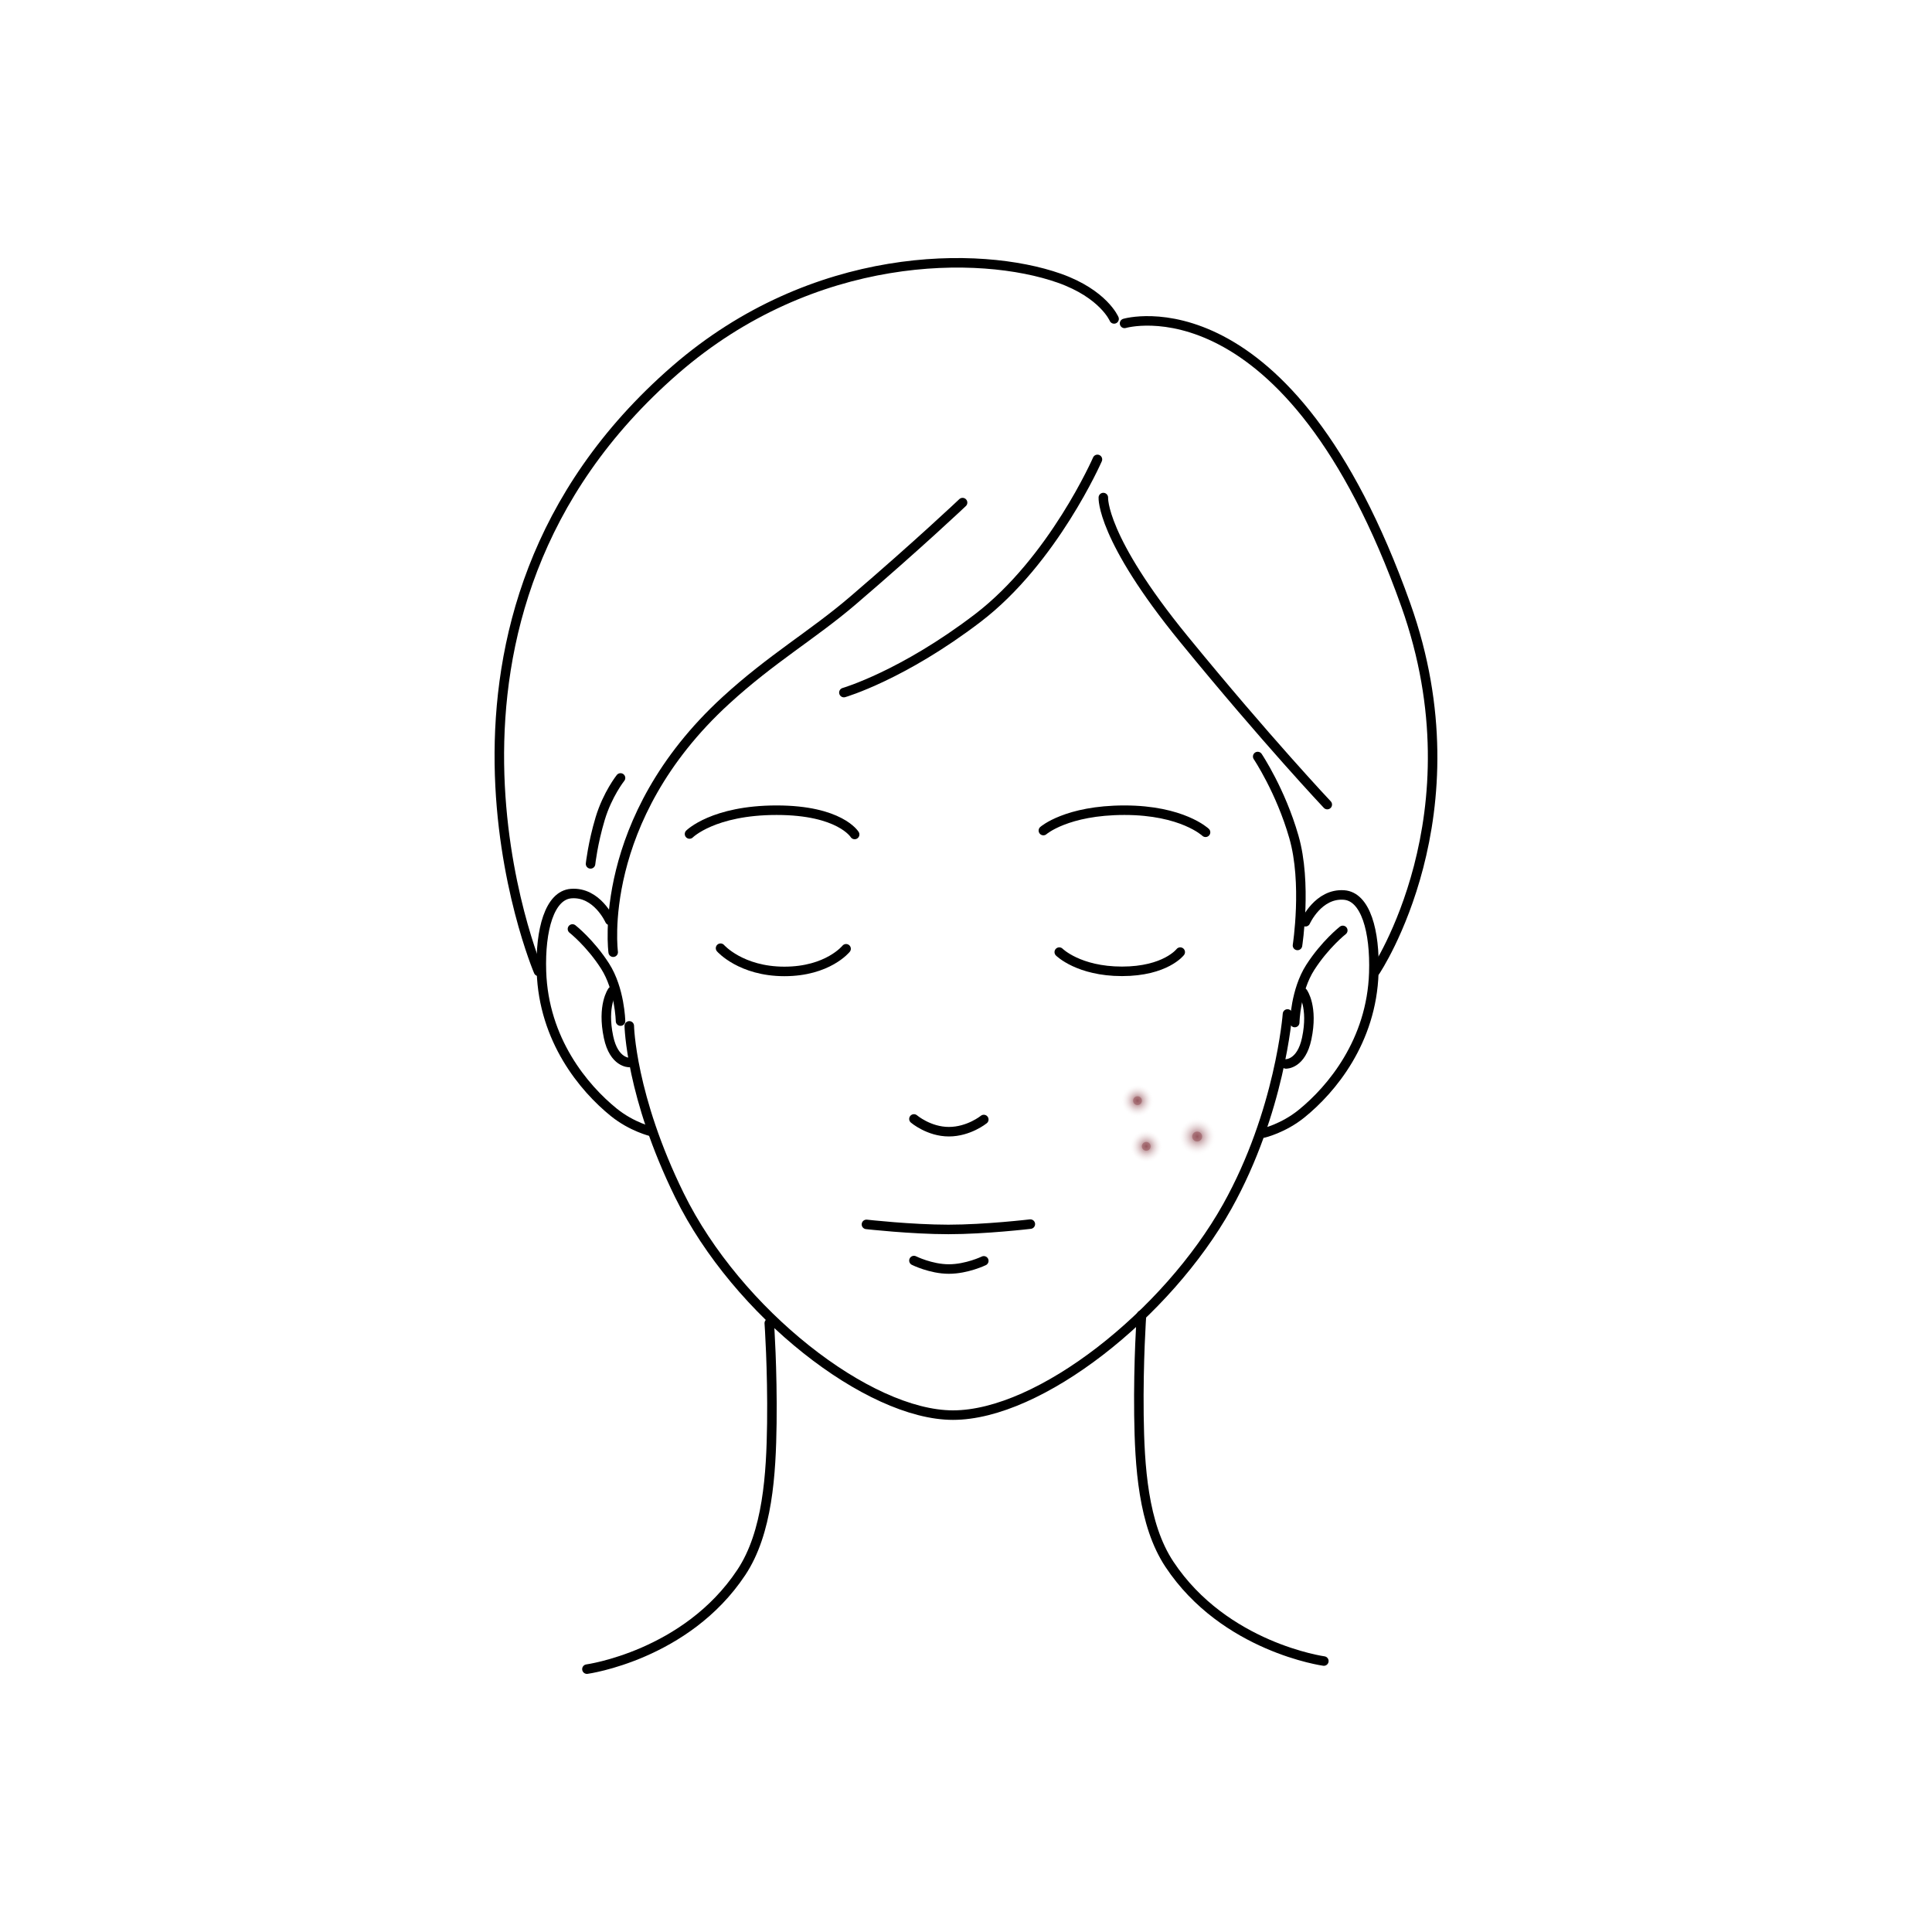
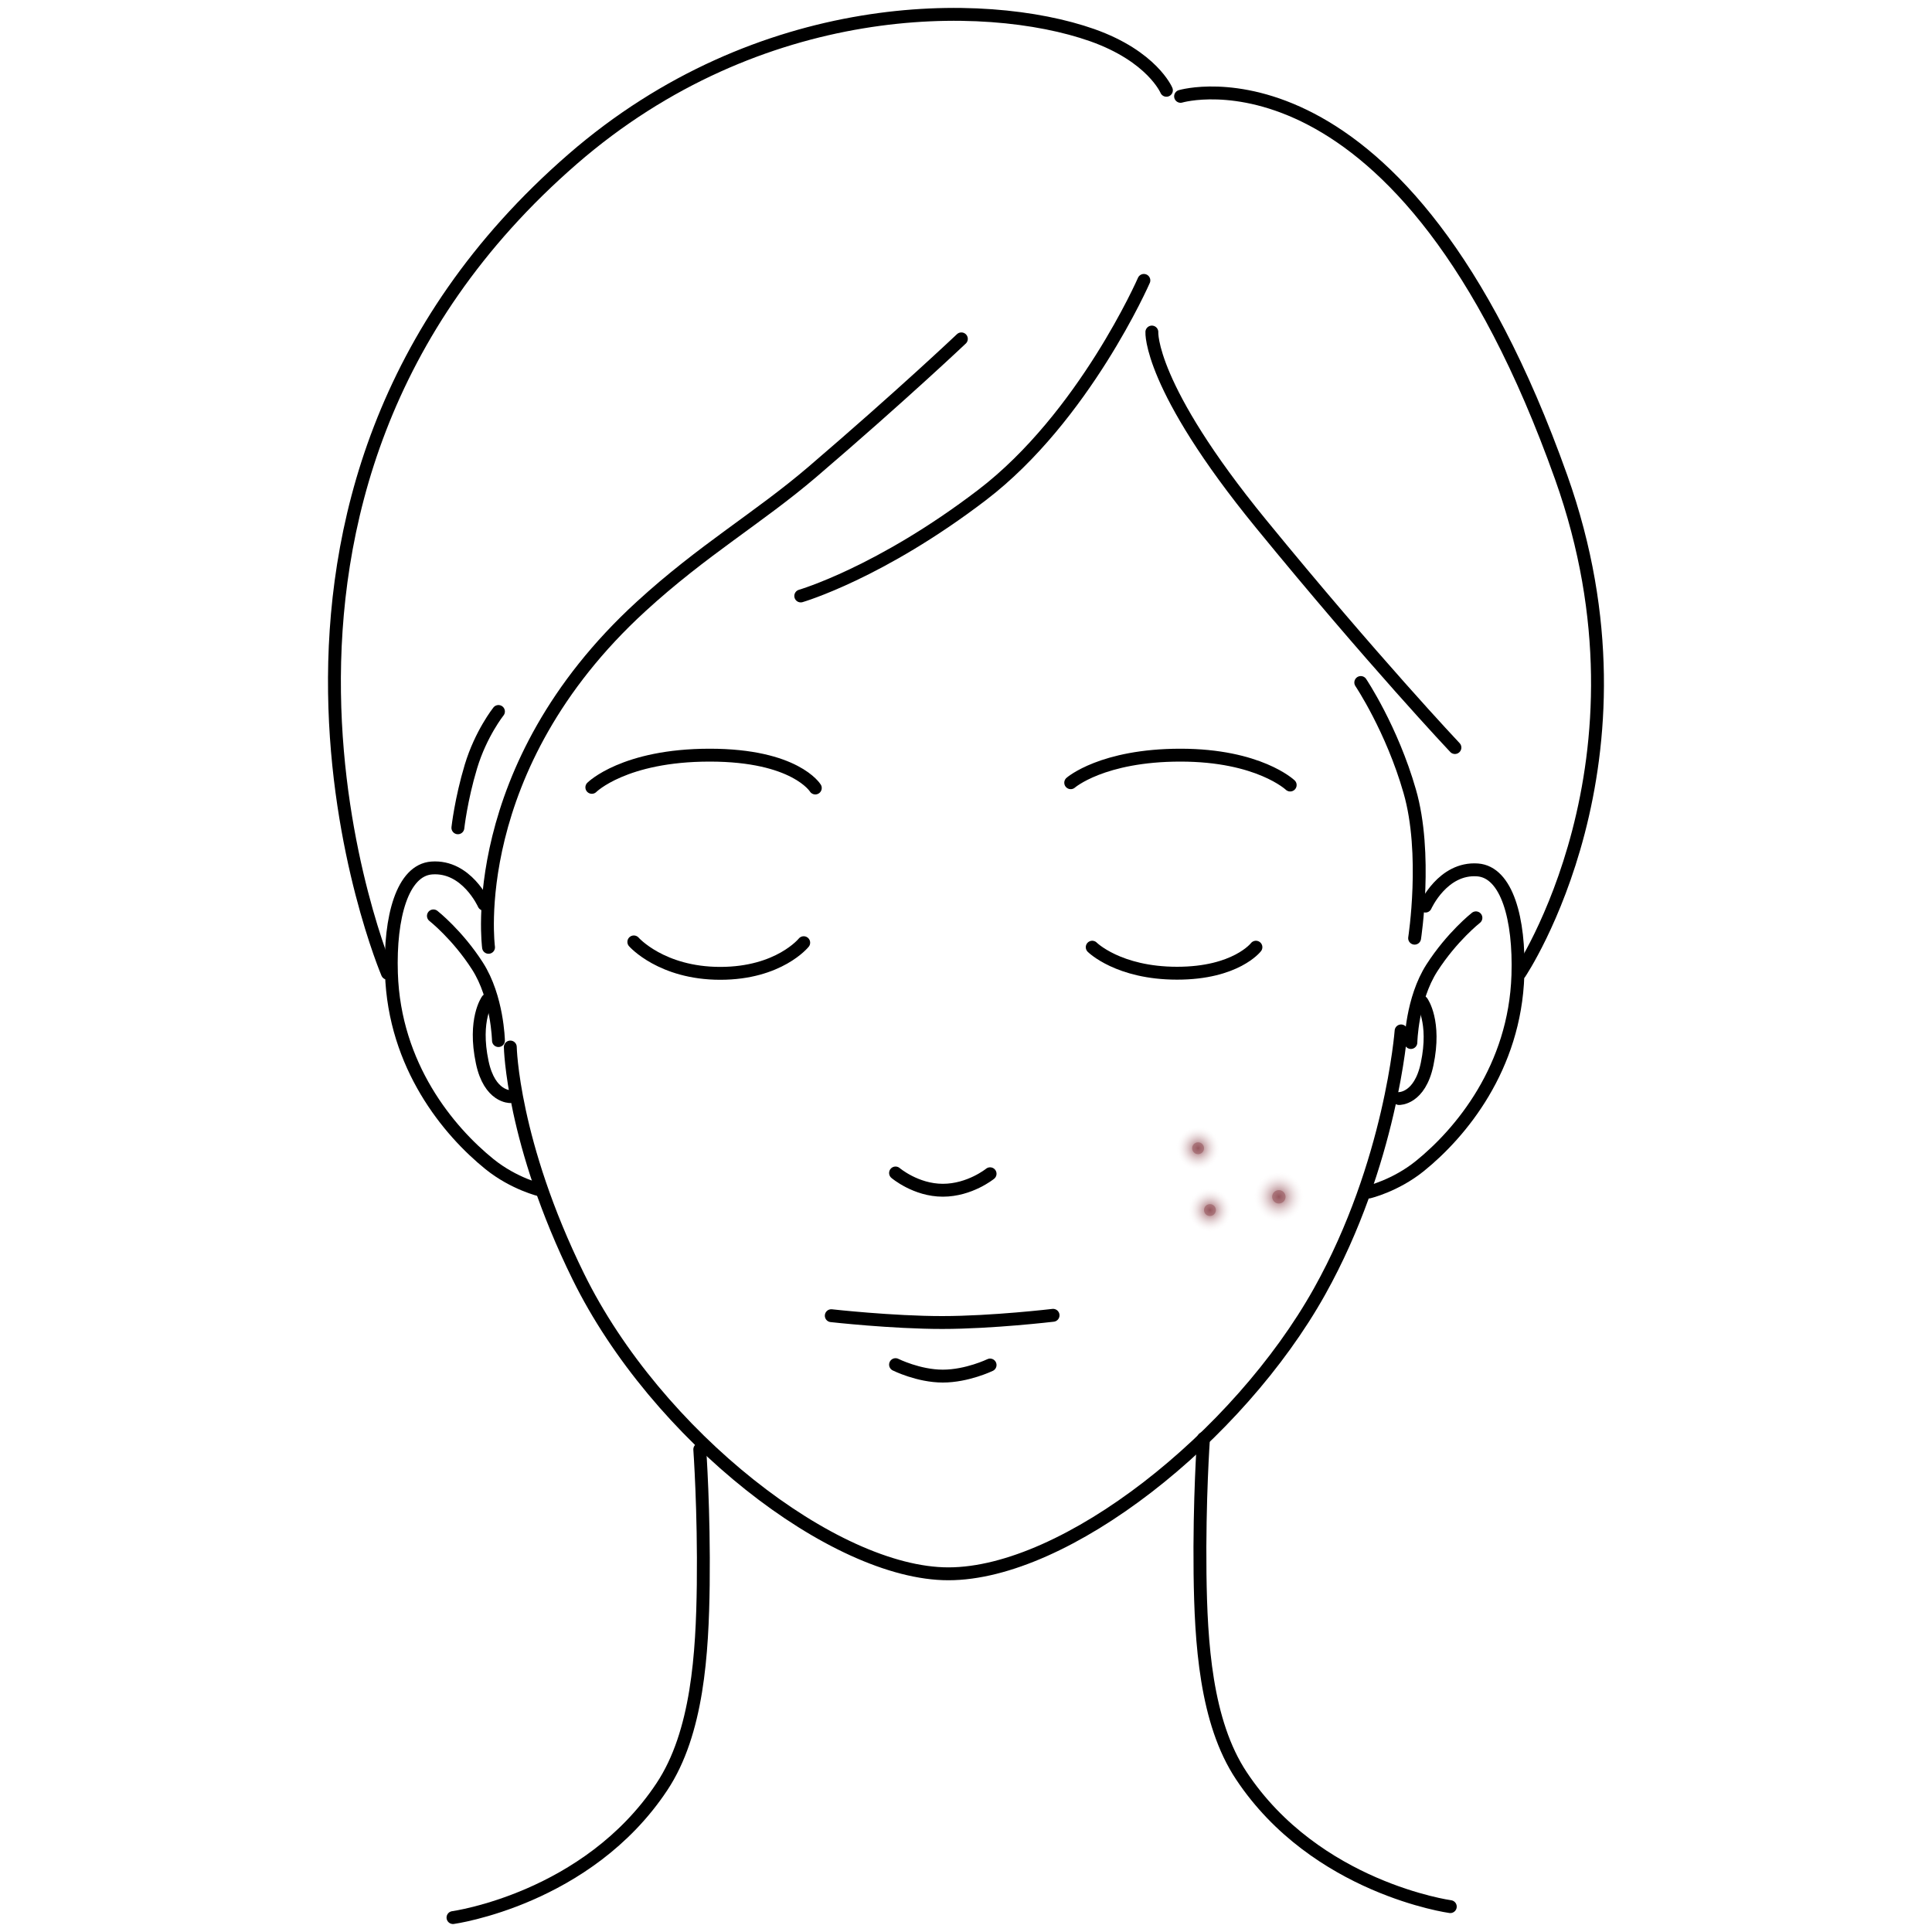
- <svg xmlns="http://www.w3.org/2000/svg" xmlns:xlink="http://www.w3.org/1999/xlink" width="203" height="203" version="1.1" viewBox="0 0 203 203">
+ <svg xmlns="http://www.w3.org/2000/svg" xmlns:xlink="http://www.w3.org/1999/xlink" width="150" height="150" version="1.1" viewBox="0 0 150 150">
  <defs>
    <style>
      .cls-1 {
        fill: url(#_名称未設定グラデーション_4-3);
      }

      .cls-2 {
        fill: #96565d;
      }

      .cls-3 {
        fill: url(#_名称未設定グラデーション_4-2);
      }

      .cls-4 {
        fill: url(#_名称未設定グラデーション_4);
      }

      .cls-5 {
        fill: none;
        stroke: #000;
        stroke-linecap: round;
        stroke-miterlimit: 10;
      }
    </style>
-     <radialGradient id="_名称未設定グラデーション_4" data-name="名称未設定グラデーション 4" cx="119.52" cy="115.65" fx="119.52" fy="115.65" r="1.74" gradientUnits="userSpaceOnUse">
+     <radialGradient id="_名称未設定グラデーション_4" data-name="名称未設定グラデーション 4" cx="93.02" cy="89.15" fx="93.02" fy="89.15" r="1.74" gradientUnits="userSpaceOnUse">
      <stop offset="0" stop-color="#96565d" />
      <stop offset="1" stop-color="#fff" stop-opacity="0" />
    </radialGradient>
-     <radialGradient id="_名称未設定グラデーション_4-2" data-name="名称未設定グラデーション 4" cx="125.79" cy="119.42" fx="125.79" fy="119.42" r="1.99" xlink:href="#_名称未設定グラデーション_4" />
-     <radialGradient id="_名称未設定グラデーション_4-3" data-name="名称未設定グラデーション 4" cx="120.44" cy="120.45" fx="120.44" fy="120.45" xlink:href="#_名称未設定グラデーション_4" />
+     <radialGradient id="_名称未設定グラデーション_4-2" data-name="名称未設定グラデーション 4" cx="99.29" cy="92.92" fx="99.29" fy="92.92" r="1.99" xlink:href="#_名称未設定グラデーション_4" />
+     <radialGradient id="_名称未設定グラデーション_4-3" data-name="名称未設定グラデーション 4" cx="93.94" cy="93.95" fx="93.94" fy="93.95" r="1.74" xlink:href="#_名称未設定グラデーション_4" />
  </defs>
  <g>
    <g id="_にきび_x30FB_にきび跡" data-name="にきび_x30FB_にきび跡">
      <g>
-         <path class="cls-5" d="M101.14,52.81s-4.63,4.39-11.58,10.34c-4.18,3.57-8.5,6.05-13.28,10.43-13.72,12.56-11.85,26.47-11.85,26.47" />
-         <path class="cls-5" d="M115.31,48.27s-4.63,10.6-12.56,16.66c-7.93,6.06-14.08,7.84-14.08,7.84" />
-         <path class="cls-5" d="M115.93,52.28s-.27,4.19,8.47,14.88,15.06,17.38,15.06,17.38" />
-         <path class="cls-5" d="M72.45,87.63s2.5-2.5,9.15-2.5,8.2,2.55,8.2,2.55" />
-         <path class="cls-5" d="M109.63,87.27s2.44-2.14,8.52-2.14,8.52,2.32,8.52,2.32" />
-         <path class="cls-5" d="M75.71,99.63s2.14,2.44,6.71,2.44,6.48-2.38,6.48-2.38" />
-         <path class="cls-5" d="M111.3,100.04s2.02,2.02,6.59,2.02,6.12-2.02,6.12-2.02" />
-         <path class="cls-5" d="M117.06,33.51s-1.1-2.63-5.76-4.28c-8.39-2.95-25.84-2.97-40.34,9.62-30.13,26.18-14.38,63.21-14.38,63.21" />
-         <path class="cls-5" d="M118.16,33.98s17.2-5.11,29.55,29.58c7.86,22.08-3.21,38.5-3.21,38.5" />
-         <path class="cls-5" d="M65.2,81.74s-1.37,1.72-2.14,4.28-1.01,4.75-1.01,4.75" />
-         <path class="cls-5" d="M119.94,138.18s-.34,4.74-.27,10.51c.07,5.31.43,11.5,3.21,15.68,5.79,8.73,16.22,10.16,16.22,10.16" />
-         <path class="cls-5" d="M80.83,139.03s.34,4.74.27,10.51c-.07,5.31-.43,11.5-3.21,15.68-5.79,8.73-16.22,10.16-16.22,10.16" />
-         <path class="cls-5" d="M66.12,107.79s.14,7.37,5.28,17.82c6.06,12.33,19.85,23.08,28.73,23.08,9.12,0,22.5-10.62,28.82-21.92,5.56-9.95,6.33-20.23,6.33-20.23" />
-         <path class="cls-5" d="M96.03,117.57s1.57,1.34,3.67,1.34,3.67-1.28,3.67-1.28" />
-         <path class="cls-5" d="M91.04,128.65s4.72.53,8.61.53,8.61-.56,8.61-.56" />
-         <path class="cls-5" d="M96.03,132.45s1.78.89,3.67.89,3.67-.86,3.67-.86" />
-         <path class="cls-5" d="M64.07,96.7s-1.34-3.01-4.05-2.81c-2.27.17-3.27,3.8-3.13,8.17.23,7.2,4.43,12.25,7.61,14.82,1.91,1.54,3.97,2.02,3.97,2.02" />
-         <path class="cls-5" d="M60.15,97.61s1.86,1.46,3.42,3.89,1.63,5.79,1.63,5.79" />
-         <path class="cls-5" d="M64.34,104.14s-1.1,1.51-.4,4.83c.57,2.72,2.18,2.67,2.18,2.67" />
-         <path class="cls-5" d="M137.17,96.85s1.34-3.01,4.05-2.81c2.27.17,3.27,3.8,3.13,8.17-.23,7.2-4.43,12.25-7.61,14.82-1.91,1.54-3.97,2.02-3.97,2.02" />
-         <path class="cls-5" d="M141.09,97.76s-1.86,1.46-3.42,3.89-1.63,5.79-1.63,5.79" />
-         <path class="cls-5" d="M136.9,104.29s1.1,1.51.4,4.83c-.57,2.72-2.18,2.67-2.18,2.67" />
-         <path class="cls-5" d="M132.15,79.49s2.41,3.59,3.8,8.44c1.4,4.84.38,11.41.38,11.41" />
+         <path class="cls-5" d="M74.64,26.31s-4.63,4.39-11.58,10.34c-4.18,3.57-8.5,6.05-13.28,10.43-13.72,12.56-11.85,26.47-11.85,26.47" />
+         <path class="cls-5" d="M88.81,21.77s-4.63,10.6-12.56,16.66-14.08,7.84-14.08,7.84" />
+         <path class="cls-5" d="M89.43,25.78s-.27,4.19,8.47,14.88,15.06,17.38,15.06,17.38" />
+         <path class="cls-5" d="M45.95,61.13s2.5-2.5,9.15-2.5,8.2,2.55,8.2,2.55" />
+         <path class="cls-5" d="M83.13,60.77s2.44-2.14,8.52-2.14,8.52,2.32,8.52,2.32" />
+         <path class="cls-5" d="M49.21,73.13s2.14,2.44,6.71,2.44,6.48-2.38,6.48-2.38" />
+         <path class="cls-5" d="M84.8,73.54s2.02,2.02,6.59,2.02,6.12-2.02,6.12-2.02" />
+         <path class="cls-5" d="M90.56,7.01s-1.1-2.63-5.76-4.28C76.41-.22,58.96-.24,44.46,12.35c-30.13,26.18-14.38,63.21-14.38,63.21" />
+         <path class="cls-5" d="M91.66,7.48s17.2-5.11,29.55,29.58c7.86,22.08-3.21,38.5-3.21,38.5" />
+         <path class="cls-5" d="M38.7,55.24s-1.37,1.72-2.14,4.28-1.01,4.75-1.01,4.75" />
+         <path class="cls-5" d="M93.44,111.68s-.34,4.74-.27,10.51c.07,5.31.43,11.5,3.21,15.68,5.79,8.73,16.22,10.16,16.22,10.16" />
+         <path class="cls-5" d="M54.33,112.53s.34,4.74.27,10.51c-.07,5.31-.43,11.5-3.21,15.68-5.79,8.73-16.22,10.16-16.22,10.16" />
+         <path class="cls-5" d="M39.62,81.29s.14,7.37,5.28,17.82c6.06,12.33,19.85,23.08,28.73,23.08,9.12,0,22.5-10.62,28.82-21.92,5.56-9.95,6.33-20.23,6.33-20.23" />
+         <path class="cls-5" d="M69.53,91.07s1.57,1.34,3.67,1.34,3.67-1.28,3.67-1.28" />
+         <path class="cls-5" d="M64.54,102.15s4.72.53,8.61.53,8.61-.56,8.61-.56" />
+         <path class="cls-5" d="M69.53,105.95s1.78.89,3.67.89,3.67-.86,3.67-.86" />
+         <path class="cls-5" d="M37.57,70.2s-1.34-3.01-4.05-2.81c-2.27.17-3.27,3.8-3.13,8.17.23,7.2,4.43,12.25,7.61,14.82,1.91,1.54,3.97,2.02,3.97,2.02" />
+         <path class="cls-5" d="M33.65,71.11s1.86,1.46,3.42,3.89,1.63,5.79,1.63,5.79" />
+         <path class="cls-5" d="M37.84,77.64s-1.1,1.51-.4,4.83c.57,2.72,2.18,2.67,2.18,2.67" />
+         <path class="cls-5" d="M110.67,70.35s1.34-3.01,4.05-2.81c2.27.17,3.27,3.8,3.13,8.17-.23,7.2-4.43,12.25-7.61,14.82-1.91,1.54-3.97,2.02-3.97,2.02" />
+         <path class="cls-5" d="M114.59,71.26s-1.86,1.46-3.42,3.89-1.63,5.79-1.63,5.79" />
+         <path class="cls-5" d="M110.4,77.79s1.1,1.51.4,4.83c-.57,2.72-2.18,2.67-2.18,2.67" />
+         <path class="cls-5" d="M105.65,52.99s2.41,3.59,3.8,8.44c1.4,4.84.38,11.41.38,11.41" />
      </g>
      <g>
-         <circle class="cls-2" cx="119.52" cy="115.65" r=".46" />
-         <circle class="cls-4" cx="119.52" cy="115.65" r="1.74" />
+         <circle class="cls-2" cx="93.02" cy="89.15" r=".46" />
+         <circle class="cls-4" cx="93.02" cy="89.15" r="1.74" />
      </g>
      <g>
-         <circle class="cls-2" cx="125.79" cy="119.42" r=".52" />
-         <circle class="cls-3" cx="125.79" cy="119.42" r="1.99" />
+         <circle class="cls-2" cx="99.29" cy="92.92" r=".52" />
+         <circle class="cls-3" cx="99.29" cy="92.92" r="1.99" />
      </g>
      <g>
-         <circle class="cls-2" cx="120.44" cy="120.45" r=".46" />
-         <circle class="cls-1" cx="120.44" cy="120.45" r="1.74" />
+         <circle class="cls-2" cx="93.94" cy="93.95" r=".46" />
+         <circle class="cls-1" cx="93.94" cy="93.95" r="1.74" />
      </g>
    </g>
  </g>
</svg>
